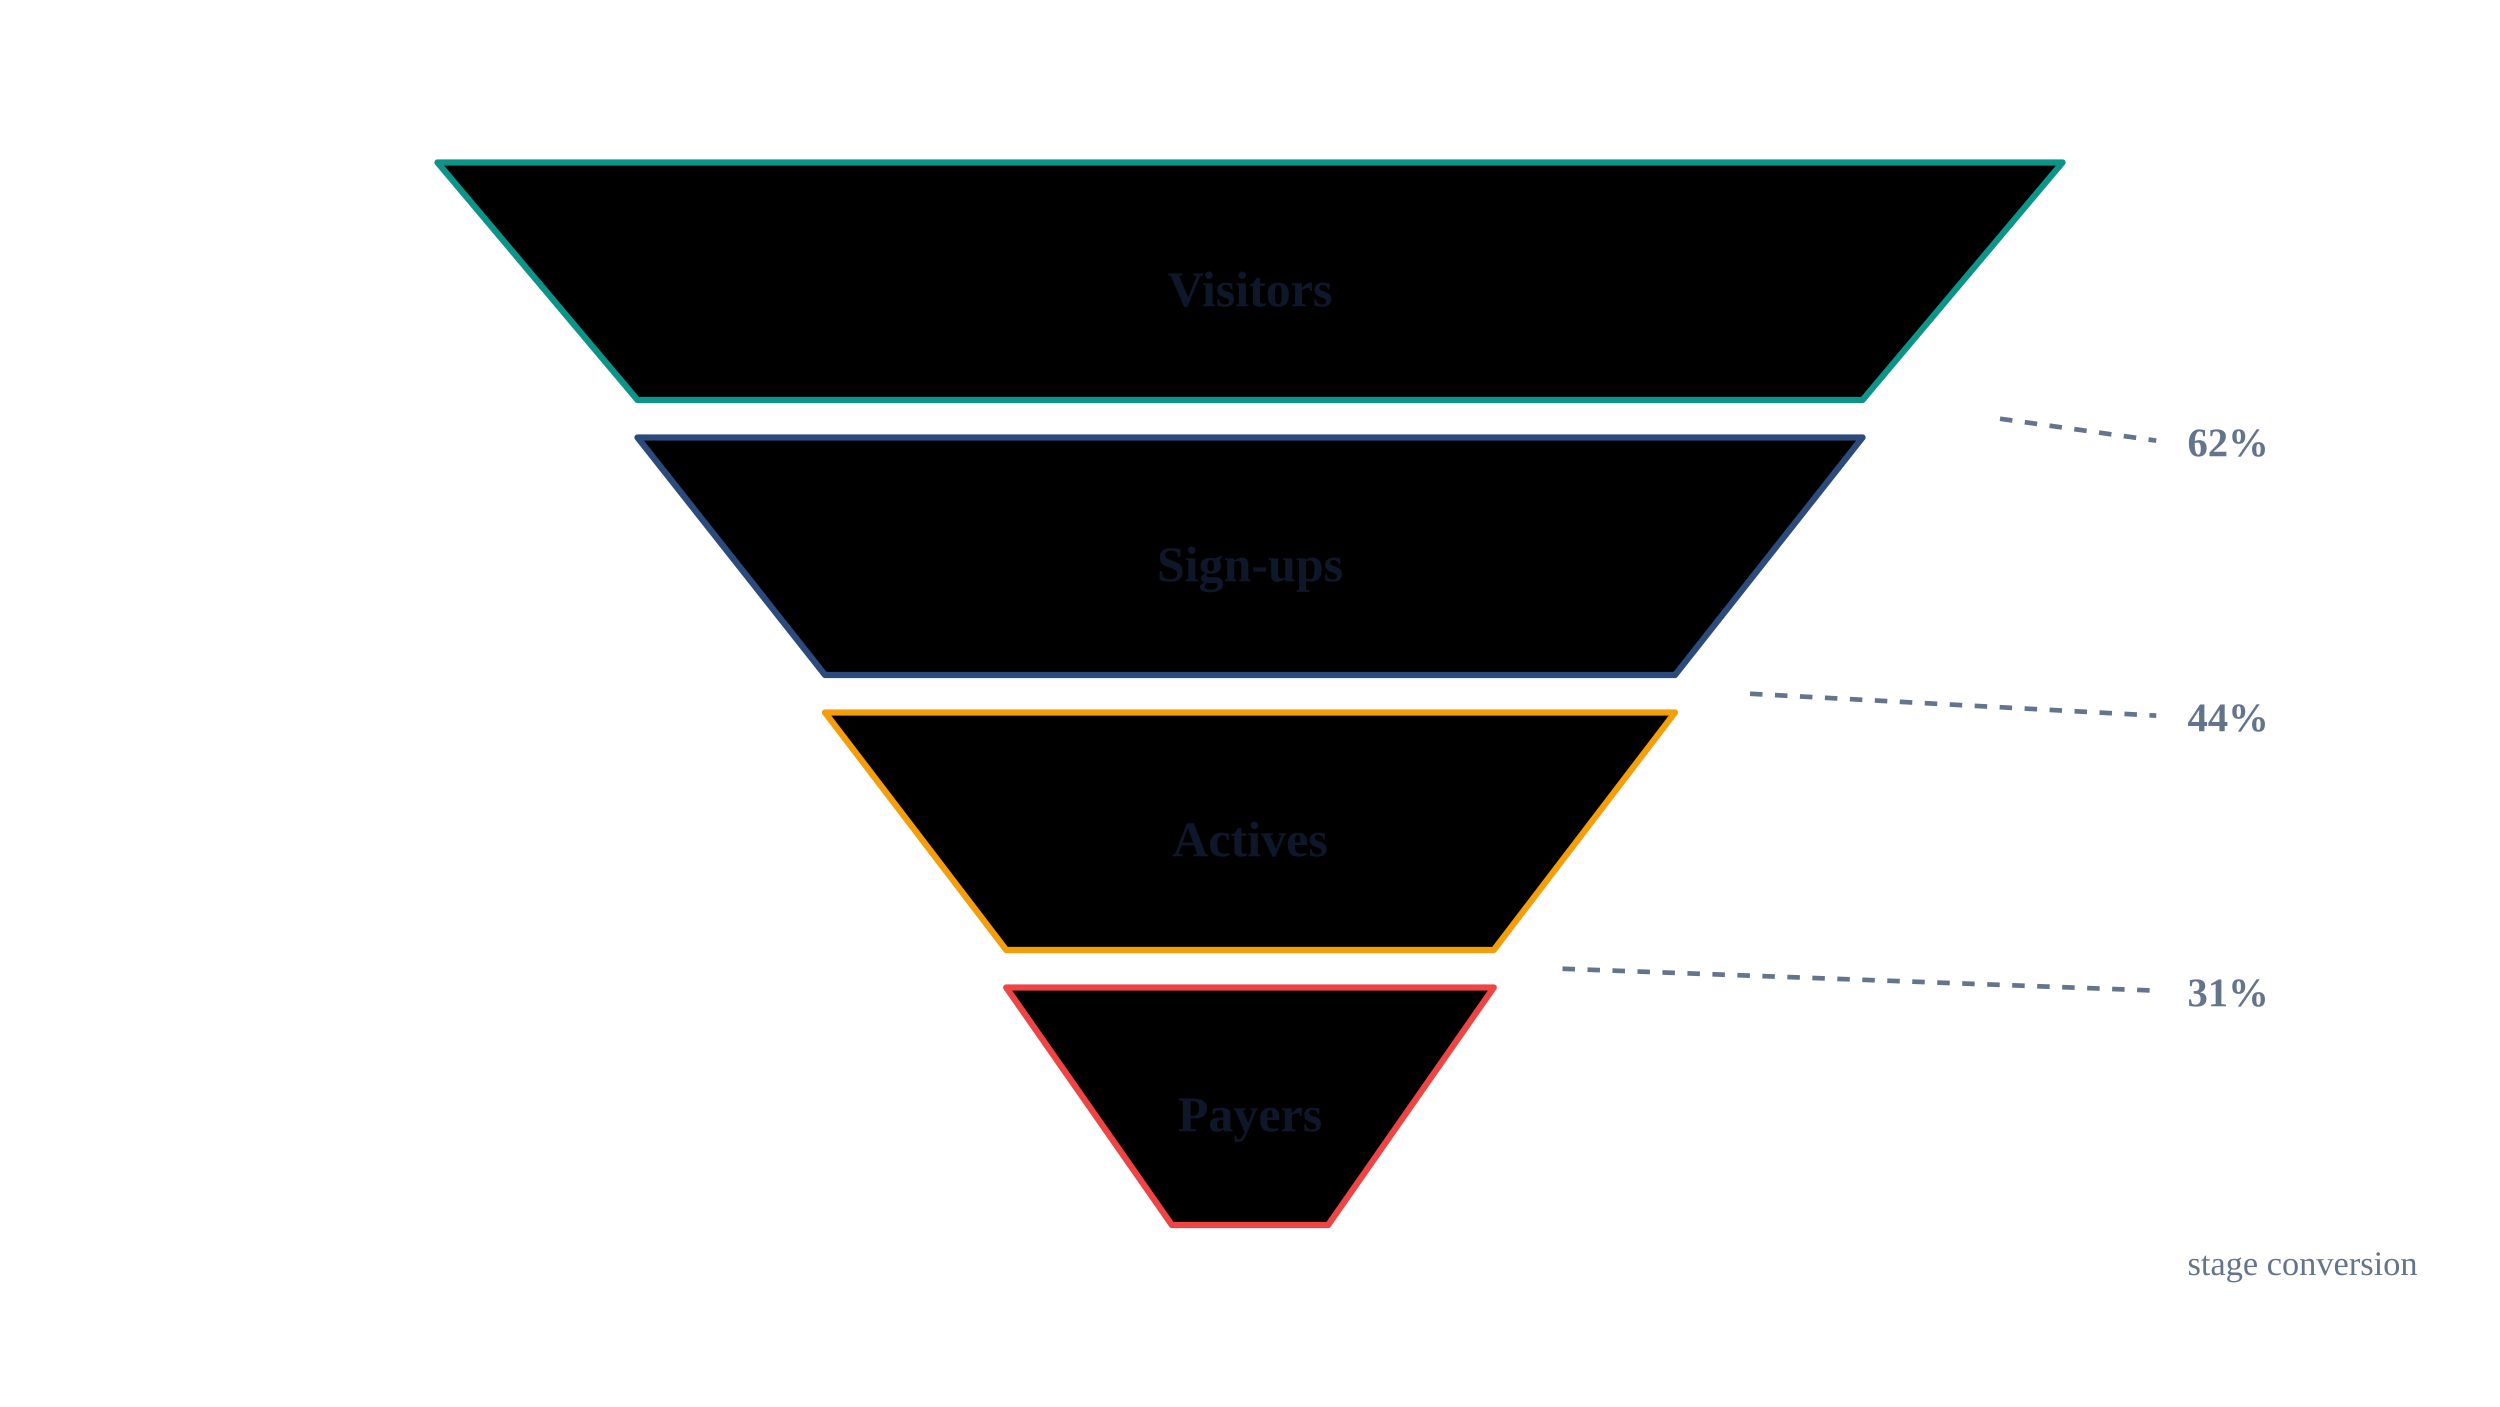
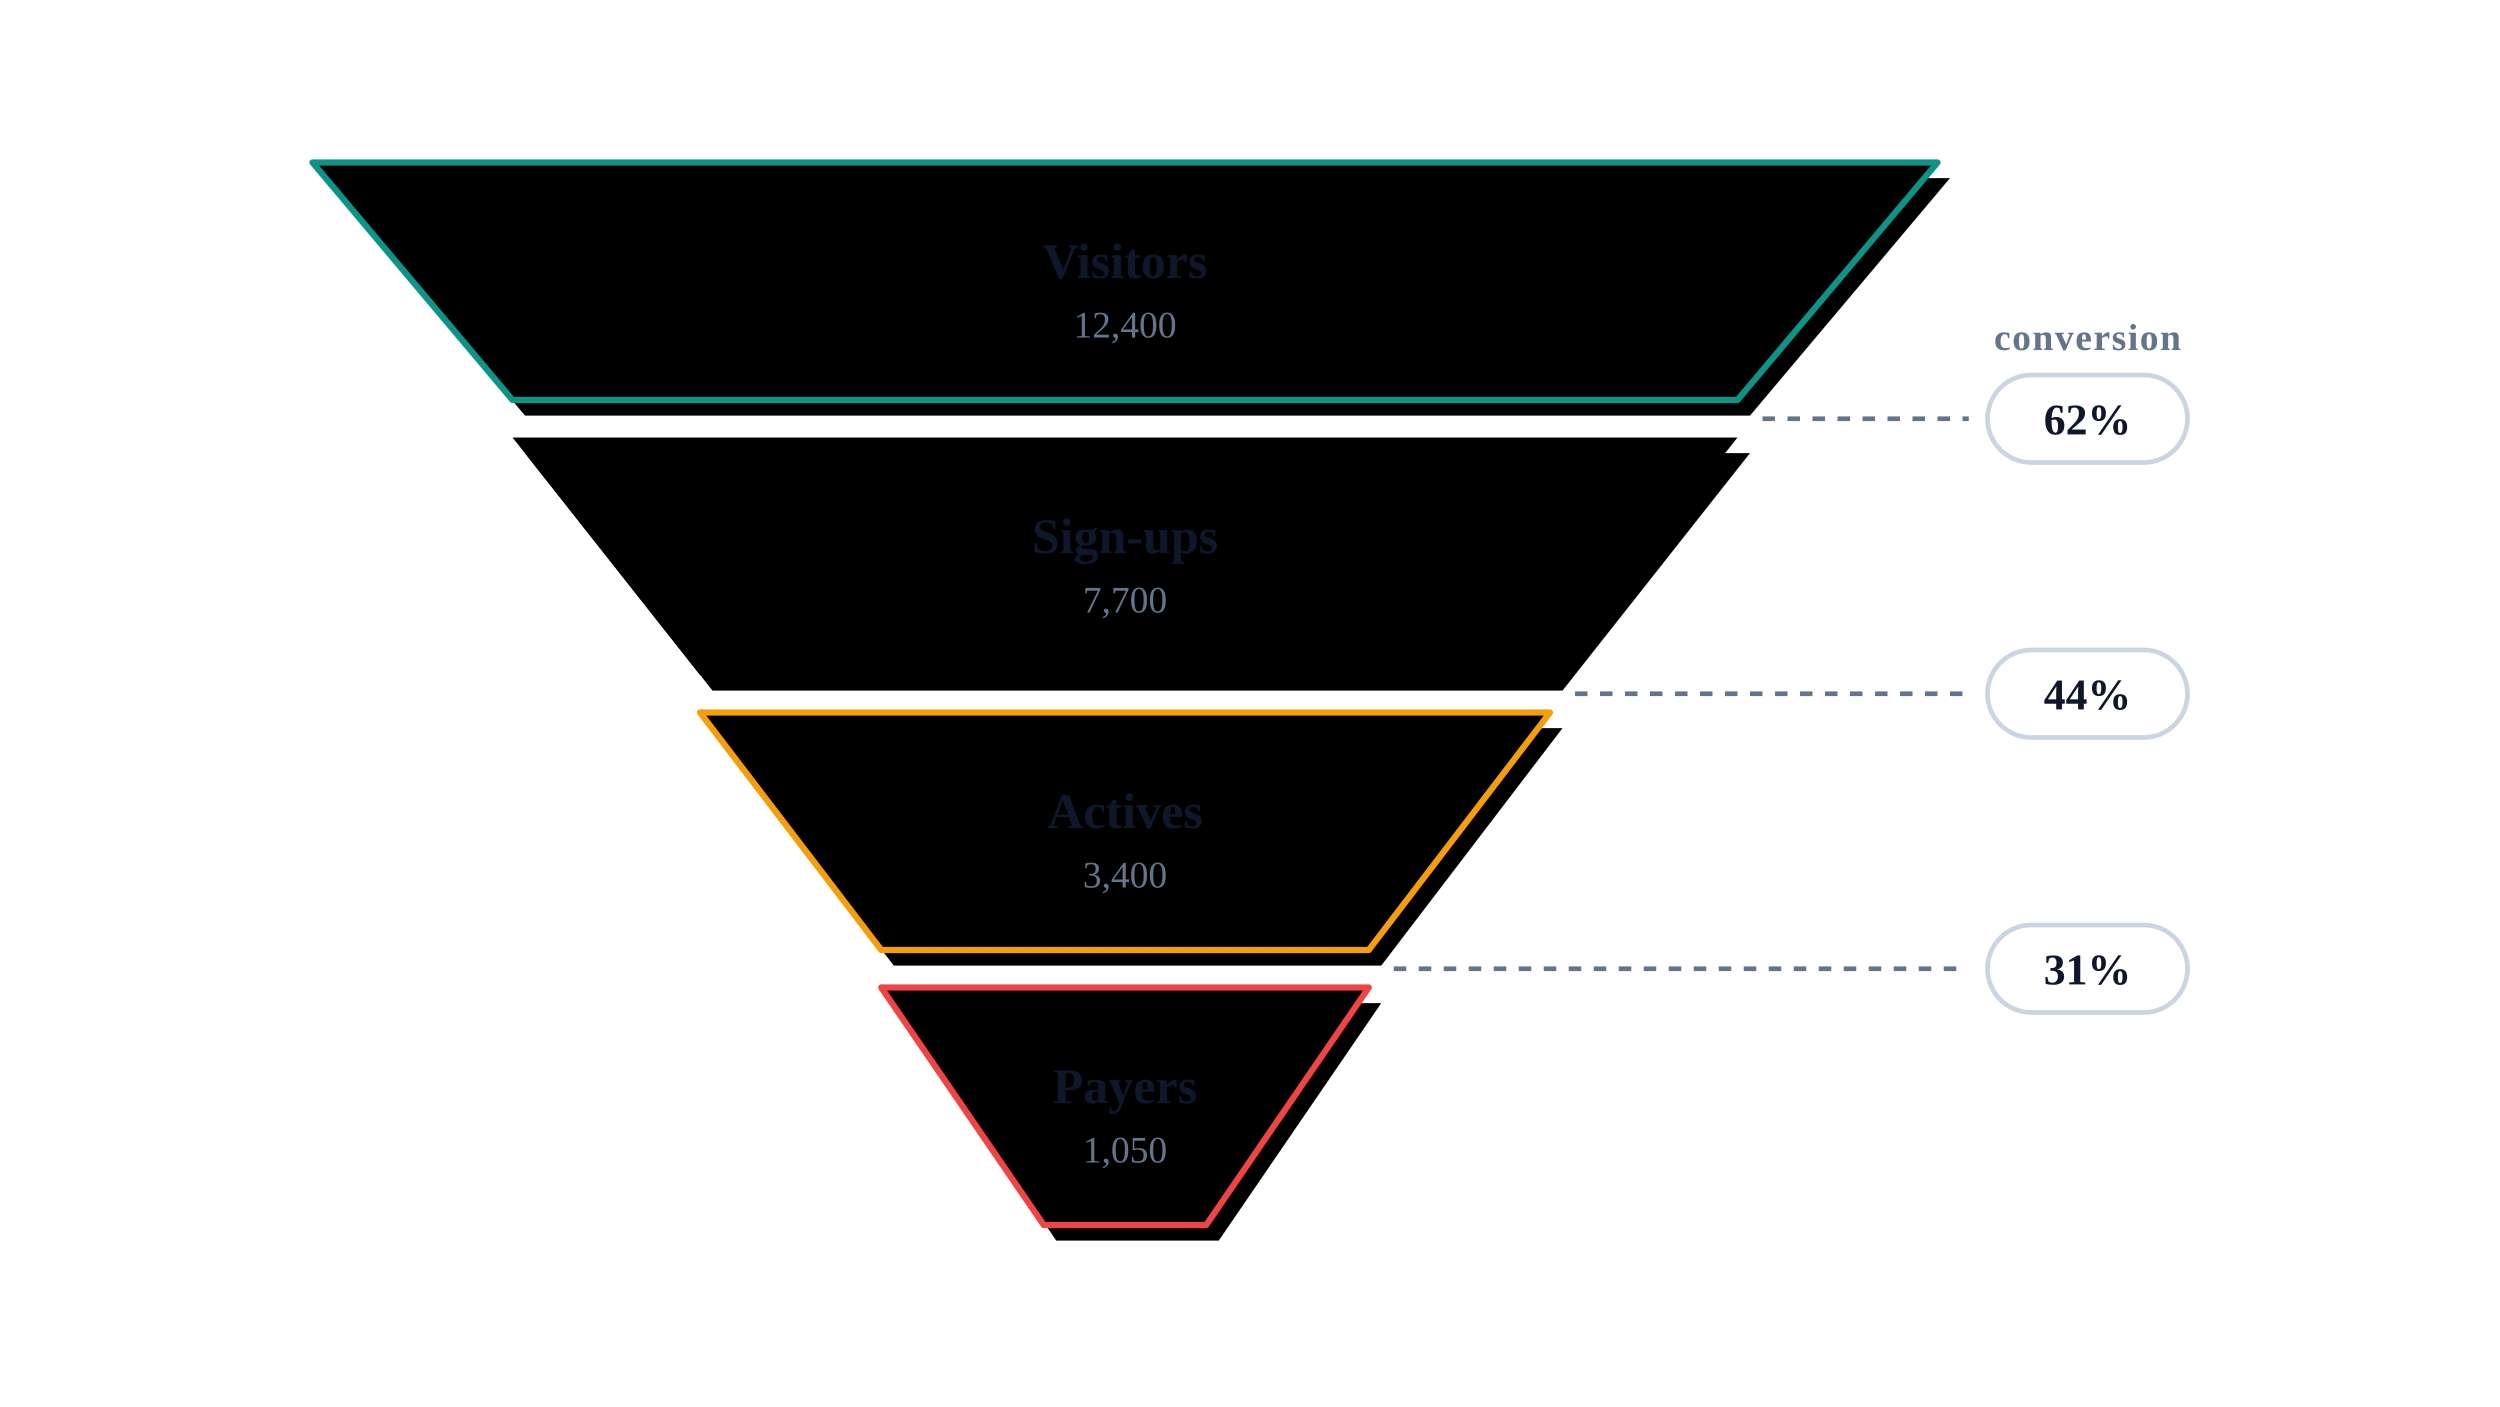
- <svg xmlns="http://www.w3.org/2000/svg" viewBox="0 0 800 450" role="img" aria-label="Four-stage funnel narrowing from top to bottom with conversion percentages" style="width:100%;height:auto">
-   <g style="stroke:var(--surface,#f8fafc);stroke-width:3" stroke-linejoin="round">
-     <polygon points="140,52 660,52 596,128 204,128" style="fill:color-mix(in srgb, var(--teal,#0d9488) 26%, var(--surface,#f8fafc));stroke:var(--teal,#0d9488);stroke-width:2" />
-     <polygon points="204,140 596,140 536,216 264,216" style="fill:color-mix(in srgb, var(--deep-blue,#2c4a7c) 24%, var(--surface,#f8fafc));stroke:var(--deep-blue,#2c4a7c);stroke-width:2" />
-     <polygon points="264,228 536,228 478,304 322,304" style="fill:color-mix(in srgb, var(--amber,#f59e0b) 24%, var(--surface,#f8fafc));stroke:var(--amber,#f59e0b);stroke-width:2" />
-     <polygon points="322,316 478,316 425,392 375,392" style="fill:color-mix(in srgb, var(--coral,#ef4444) 22%, var(--surface,#f8fafc));stroke:var(--coral,#ef4444);stroke-width:2" />
+ <svg xmlns="http://www.w3.org/2000/svg" viewBox="0 0 800 450" role="img" aria-label="Four-stage funnel narrowing from visitors to payers with stage conversion percentages" style="width:100%;height:auto">
+   <g>
+     <polygon points="100,52 620,52 556,128 164,128" transform="translate(4 5)" style="fill:color-mix(in srgb, var(--teal,#0d9488) 22%, transparent);stroke:color-mix(in srgb, var(--teal,#0d9488) 45%, transparent);stroke-width:1.5" stroke-linejoin="round" />
+     <polygon points="100,52 620,52 556,128 164,128" style="fill:color-mix(in srgb, var(--teal,#0d9488) 24%, var(--surface,#ffffff));stroke:var(--teal,#0d9488);stroke-width:2" stroke-linejoin="round" />
+     <text x="360" y="89" text-anchor="middle" style="font-family:var(--font-head,ui-sans-serif,system-ui);font-size:16px;font-weight:600;fill:var(--text,#0f172a)">Visitors</text>
+     <text x="360" y="108" text-anchor="middle" style="font-family:var(--font-sans,ui-sans-serif,system-ui);font-size:12px;fill:var(--text-muted,#64748b)">12,400</text>
+     <polygon points="164,140 556,140 496,216 224,216" transform="translate(4 5)" style="fill:color-mix(in srgb, var(--deep-blue,#2c4a7c) 22%, transparent);stroke:color-mix(in srgb, var(--deep-blue,#2c4a7c) 45%, transparent);stroke-width:1.5" stroke-linejoin="round" />
+     <polygon points="164,140 556,140 496,216 224,216" style="fill:color-mix(in srgb, var(--deep-blue,#2c4a7c) 24%, var(--surface,#ffffff));stroke:color-mix(in srgb, var(--deep-blue,#2c4a7c) 55%, var(--text,#0f172a));stroke-width:2" stroke-linejoin="round" />
+     <text x="360" y="177" text-anchor="middle" style="font-family:var(--font-head,ui-sans-serif,system-ui);font-size:16px;font-weight:600;fill:var(--text,#0f172a)">Sign-ups</text>
+     <text x="360" y="196" text-anchor="middle" style="font-family:var(--font-sans,ui-sans-serif,system-ui);font-size:12px;fill:var(--text-muted,#64748b)">7,700</text>
+     <polygon points="224,228 496,228 438,304 282,304" transform="translate(4 5)" style="fill:color-mix(in srgb, var(--amber,#f59e0b) 22%, transparent);stroke:color-mix(in srgb, var(--amber,#f59e0b) 45%, transparent);stroke-width:1.5" stroke-linejoin="round" />
+     <polygon points="224,228 496,228 438,304 282,304" style="fill:color-mix(in srgb, var(--amber,#f59e0b) 24%, var(--surface,#ffffff));stroke:var(--amber,#f59e0b);stroke-width:2" stroke-linejoin="round" />
+     <text x="360" y="265" text-anchor="middle" style="font-family:var(--font-head,ui-sans-serif,system-ui);font-size:16px;font-weight:600;fill:var(--text,#0f172a)">Actives</text>
+     <text x="360" y="284" text-anchor="middle" style="font-family:var(--font-sans,ui-sans-serif,system-ui);font-size:12px;fill:var(--text-muted,#64748b)">3,400</text>
+     <polygon points="282,316 438,316 386,392 334,392" transform="translate(4 5)" style="fill:color-mix(in srgb, var(--coral,#ef4444) 22%, transparent);stroke:color-mix(in srgb, var(--coral,#ef4444) 45%, transparent);stroke-width:1.5" stroke-linejoin="round" />
+     <polygon points="282,316 438,316 386,392 334,392" style="fill:color-mix(in srgb, var(--coral,#ef4444) 24%, var(--surface,#ffffff));stroke:var(--coral,#ef4444);stroke-width:2" stroke-linejoin="round" />
+     <text x="360" y="353" text-anchor="middle" style="font-family:var(--font-head,ui-sans-serif,system-ui);font-size:16px;font-weight:600;fill:var(--text,#0f172a)">Payers</text>
+     <text x="360" y="372" text-anchor="middle" style="font-family:var(--font-sans,ui-sans-serif,system-ui);font-size:12px;fill:var(--text-muted,#64748b)">1,050</text>
  </g>
-   <g text-anchor="middle" style="font-family:var(--font-head,ui-sans-serif,system-ui);font-size:16px;font-weight:600;fill:var(--text,#0f172a)">
-     <text x="400" y="98">Visitors</text>
-     <text x="400" y="186">Sign-ups</text>
-     <text x="400" y="274">Actives</text>
-     <text x="400" y="362">Payers</text>
-   </g>
-   <g style="font-family:var(--font-head,ui-sans-serif,system-ui);font-size:13px;font-weight:700;fill:var(--text-muted,#64748b)">
-     <text x="700" y="146">62%</text>
-     <text x="700" y="234">44%</text>
-     <text x="700" y="322">31%</text>
-   </g>
-   <g style="stroke:var(--text-muted,#64748b);stroke-width:1.5" stroke-dasharray="4 4" fill="none">
-     <line x1="640" y1="134" x2="690" y2="141" />
-     <line x1="560" y1="222" x2="690" y2="229" />
-     <line x1="500" y1="310" x2="690" y2="317" />
-   </g>
-   <text x="700" y="408" style="font-family:var(--font-sans,ui-sans-serif,system-ui);font-size:11px;fill:var(--text-muted,#64748b)">stage conversion</text>
+   <text x="668" y="112" text-anchor="middle" letter-spacing=".5" style="font-family:var(--font-head,ui-sans-serif,system-ui);font-size:12px;font-weight:700;fill:var(--text-muted,#64748b)">conversion</text>
+   <line x1="564" y1="134" x2="630" y2="134" style="stroke:var(--text-muted,#64748b);stroke-width:1.5" stroke-dasharray="4 4" />
+   <rect x="636" y="120" width="64" height="28" rx="14" style="fill:var(--surface,#ffffff);stroke:var(--border-bright,#cbd5e1);stroke-width:1.5" />
+   <text x="668" y="139" text-anchor="middle" style="font-family:var(--font-head,ui-sans-serif,system-ui);font-size:14px;font-weight:700;fill:var(--text,#0f172a)">62%</text>
+   <line x1="504" y1="222" x2="630" y2="222" style="stroke:var(--text-muted,#64748b);stroke-width:1.5" stroke-dasharray="4 4" />
+   <rect x="636" y="208" width="64" height="28" rx="14" style="fill:var(--surface,#ffffff);stroke:var(--border-bright,#cbd5e1);stroke-width:1.5" />
+   <text x="668" y="227" text-anchor="middle" style="font-family:var(--font-head,ui-sans-serif,system-ui);font-size:14px;font-weight:700;fill:var(--text,#0f172a)">44%</text>
+   <line x1="446" y1="310" x2="630" y2="310" style="stroke:var(--text-muted,#64748b);stroke-width:1.5" stroke-dasharray="4 4" />
+   <rect x="636" y="296" width="64" height="28" rx="14" style="fill:var(--surface,#ffffff);stroke:var(--border-bright,#cbd5e1);stroke-width:1.5" />
+   <text x="668" y="315" text-anchor="middle" style="font-family:var(--font-head,ui-sans-serif,system-ui);font-size:14px;font-weight:700;fill:var(--text,#0f172a)">31%</text>
</svg>
